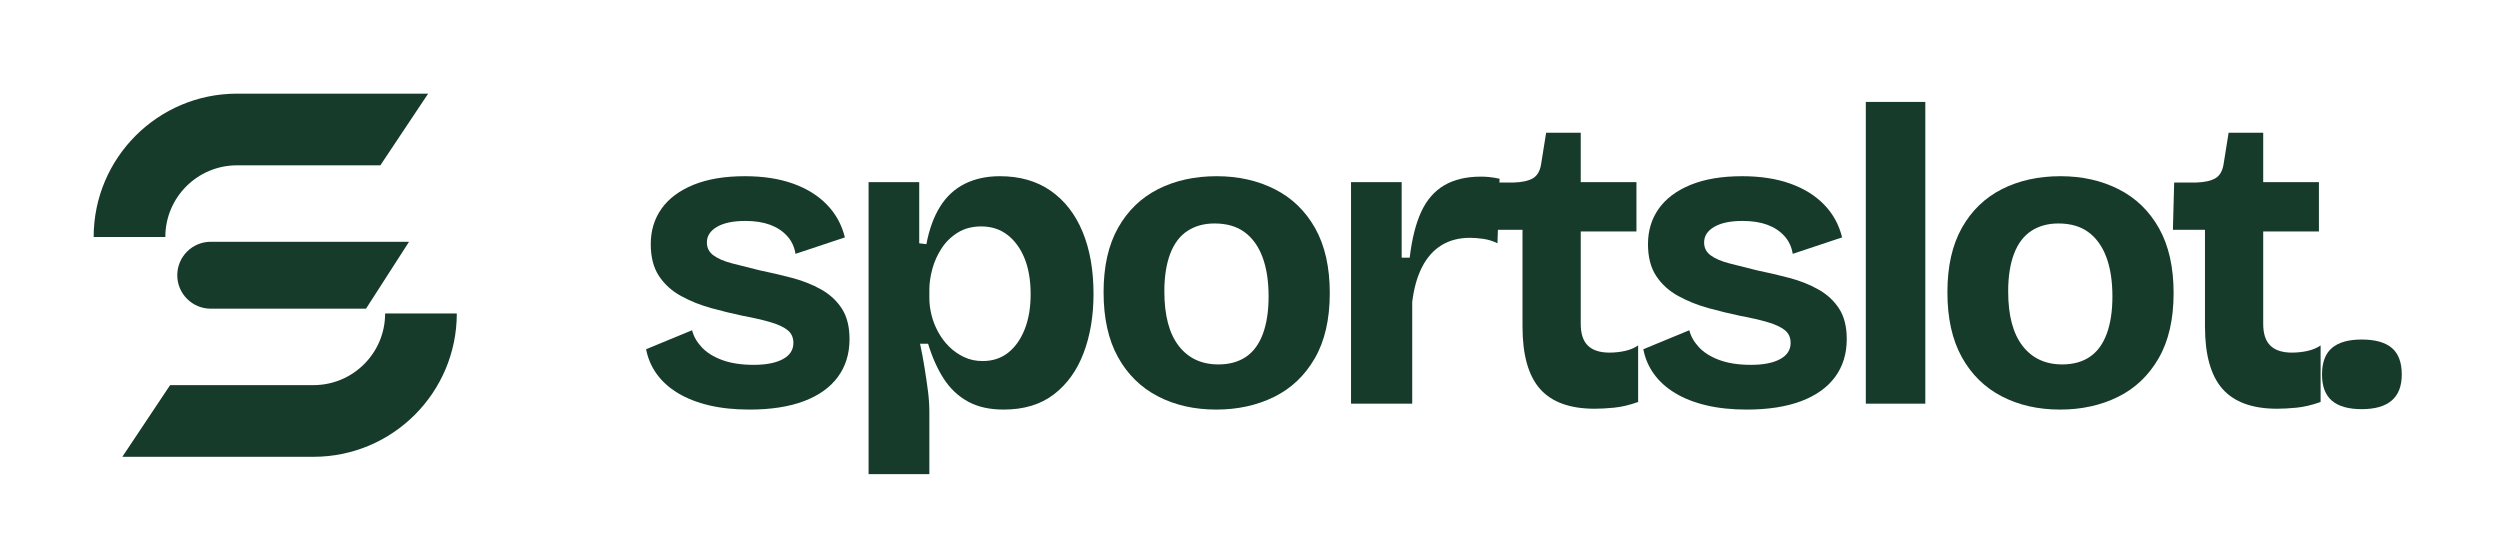
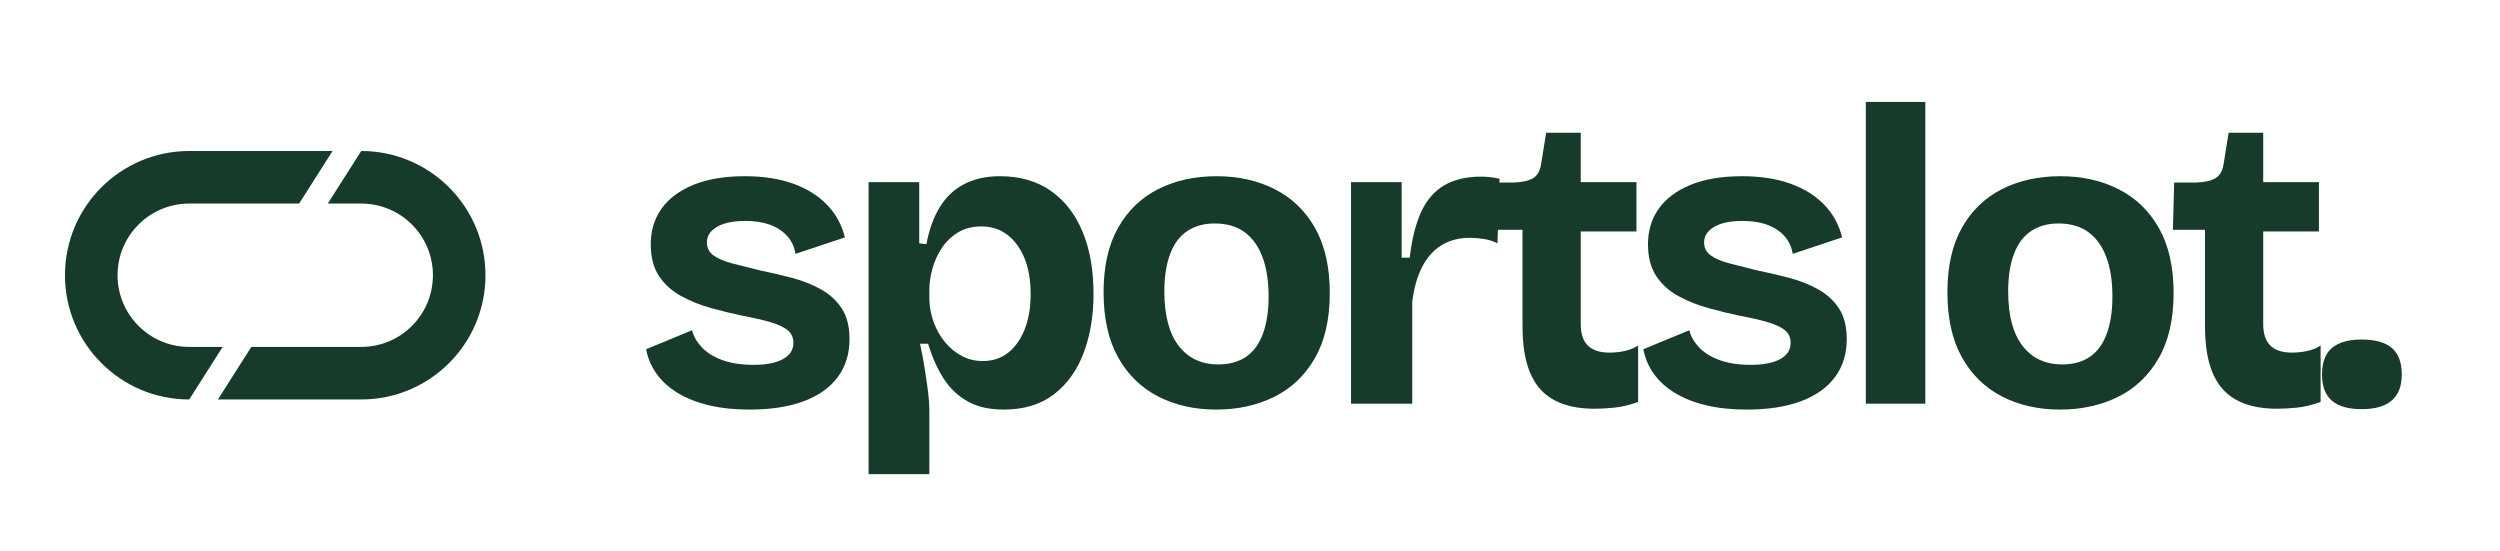
<svg xmlns="http://www.w3.org/2000/svg" width="436" height="96" viewBox="0 0 436 96" role="img">
  <g transform="translate(8 8) scale(1.666667)" fill="#173b2b">
-     <path d="M40 5H20C11.72 5 5 11.72 5 20h7.5a7.5 7.5 0 0 1 7.5-7.5h15L40 5ZM17.25 20.5H38L33.5 27.5H17.25A3.5 3.5 0 0 1 17.25 20.5ZM8 43H28c8.28 0 15-6.72 15-15h-7.5a7.5 7.5 0 0 1-7.5 7.5H13L8 43Z" />
+     <path d="M30 11H15A13 13 0 0 0 15 37L18.5 31.5H15A7.5 7.5 0 0 1 15 16.5H26.5L30 11ZM18 37H33A13 13 0 0 0 33 11L29.5 16.5H33A7.5 7.5 0 0 1 33 31.5H21.5L18 37Z" />
  </g>
  <path fill="#173b2b" transform="translate(110.400 70.4) scale(0.0736 -0.0736)" d="M276 -14Q223 -14 180.5 -4Q138 6 106.5 25Q75 44 56 70.5Q37 97 31 129L140 174Q145 153 162.5 134Q180 115 211 103.5Q242 92 286 92Q330 92 355 105.5Q380 119 380 144Q380 163 366.5 174Q353 185 326 193Q299 201 261 208Q223 216 185 226.5Q147 237 114 255Q81 273 61.5 302.5Q42 332 42 378Q42 426 67.5 462Q93 498 143 518.5Q193 539 265 539Q330 539 379 521.5Q428 504 459.5 471.5Q491 439 502 394L385 355Q381 380 365 397.5Q349 415 324.5 424Q300 433 266 433Q223 433 199 419Q175 405 175 382Q175 363 190.5 351.5Q206 340 234.5 332.5Q263 325 300 316Q339 308 377 298Q415 288 446 270.5Q477 253 495 225Q513 197 513 153Q513 101 485.5 63.5Q458 26 405 6Q352 -14 276 -14Z" />
  <path fill="#173b2b" transform="translate(146.623 70.4) scale(0.0736 -0.0736)" d="M66 -167L66 258L66 525L186 525L186 380L203 378Q213 431 235.5 467Q258 503 294 521Q330 539 377 539Q448 539 497.5 504.5Q547 470 573 407.5Q599 345 599 260Q599 182 575.5 120Q552 58 505 22Q458 -14 386 -14Q336 -14 301.5 5Q267 24 244.5 58.5Q222 93 207 142L188 142Q194 114 198.5 86Q203 58 206.5 31.5Q210 5 210 -20L210 -167ZM336 101Q372 101 397 121Q422 141 436 176.5Q450 212 450 259Q450 309 435.5 344.5Q421 380 395 400Q369 420 333 420Q301 420 277.5 405.5Q254 391 239 368Q224 345 217 319Q210 293 210 270L210 250Q210 231 215 210.5Q220 190 230.5 170.5Q241 151 256.5 135.5Q272 120 292 110.5Q312 101 336 101Z" />
  <path fill="#173b2b" transform="translate(189.741 70.4) scale(0.0736 -0.0736)" d="M304 -14Q226 -14 165.5 17.5Q105 49 71 110.5Q37 172 37 264Q37 356 71.5 417Q106 478 166.5 508.5Q227 539 305 539Q382 539 443 508Q504 477 538.5 415.5Q573 354 573 262Q573 169 537.5 107.5Q502 46 441 16Q380 -14 304 -14ZM309 93Q348 93 374.5 111Q401 129 414.5 165.5Q428 202 428 254Q428 309 413.5 347.5Q399 386 371 406.5Q343 427 300 427Q263 427 236 409.5Q209 392 195 355.5Q181 319 181 266Q181 181 215 137Q249 93 309 93Z" />
  <path fill="#173b2b" transform="translate(230.761 70.4) scale(0.0736 -0.0736)" d="M66 0L66 254L66 525L186 525L186 346L205 346Q213 413 232.5 455Q252 497 287 517.5Q322 538 374 538Q383 538 393.5 537Q404 536 418 533L413 380Q397 388 379.5 390.5Q362 393 348 393Q309 393 280.5 375.5Q252 358 234.5 324Q217 290 211 241L211 0Z" />
  <path fill="#173b2b" transform="translate(258.900 70.4) scale(0.0736 -0.0736)" d="M261 -12Q173 -12 131.5 35Q90 82 90 183L90 412L14 412L17 524L69 524Q99 525 114.5 534Q130 543 134 567L146 642L228 642L228 525L360 525L360 408L228 408L228 189Q228 154 245 137.5Q262 121 296 121Q315 121 333 125Q351 129 364 138L364 4Q333 -7 307 -9.5Q281 -12 261 -12Z" />
  <path fill="#173b2b" transform="translate(284.317 70.4) scale(0.0736 -0.0736)" d="M276 -14Q223 -14 180.5 -4Q138 6 106.5 25Q75 44 56 70.5Q37 97 31 129L140 174Q145 153 162.5 134Q180 115 211 103.5Q242 92 286 92Q330 92 355 105.5Q380 119 380 144Q380 163 366.5 174Q353 185 326 193Q299 201 261 208Q223 216 185 226.5Q147 237 114 255Q81 273 61.5 302.5Q42 332 42 378Q42 426 67.5 462Q93 498 143 518.5Q193 539 265 539Q330 539 379 521.5Q428 504 459.5 471.5Q491 439 502 394L385 355Q381 380 365 397.5Q349 415 324.5 424Q300 433 266 433Q223 433 199 419Q175 405 175 382Q175 363 190.5 351.5Q206 340 234.5 332.5Q263 325 300 316Q339 308 377 298Q415 288 446 270.5Q477 253 495 225Q513 197 513 153Q513 101 485.5 63.5Q458 26 405 6Q352 -14 276 -14Z" />
  <path fill="#173b2b" transform="translate(320.540 70.4) scale(0.0736 -0.0736)" d="M66 0L66 715L207 715L207 0Z" />
  <path fill="#173b2b" transform="translate(336.904 70.4) scale(0.0736 -0.0736)" d="M304 -14Q226 -14 165.5 17.5Q105 49 71 110.5Q37 172 37 264Q37 356 71.5 417Q106 478 166.5 508.5Q227 539 305 539Q382 539 443 508Q504 477 538.5 415.5Q573 354 573 262Q573 169 537.5 107.5Q502 46 441 16Q380 -14 304 -14ZM309 93Q348 93 374.5 111Q401 129 414.5 165.5Q428 202 428 254Q428 309 413.5 347.5Q399 386 371 406.5Q343 427 300 427Q263 427 236 409.5Q209 392 195 355.5Q181 319 181 266Q181 181 215 137Q249 93 309 93Z" />
  <path fill="#173b2b" transform="translate(377.924 70.4) scale(0.0736 -0.0736)" d="M261 -12Q173 -12 131.5 35Q90 82 90 183L90 412L14 412L17 524L69 524Q99 525 114.5 534Q130 543 134 567L146 642L228 642L228 525L360 525L360 408L228 408L228 189Q228 154 245 137.5Q262 121 296 121Q315 121 333 125Q351 129 364 138L364 4Q333 -7 307 -9.5Q281 -12 261 -12Z" />
  <path fill="#173b2b" transform="translate(403.340 70.4) scale(0.0736 -0.0736)" d="M116 -13Q69 -13 45.5 7Q22 27 22 69Q22 112 45.5 132Q69 152 116 152Q164 152 187.5 132Q211 112 211 69Q211 -13 116 -13Z" />
</svg>
